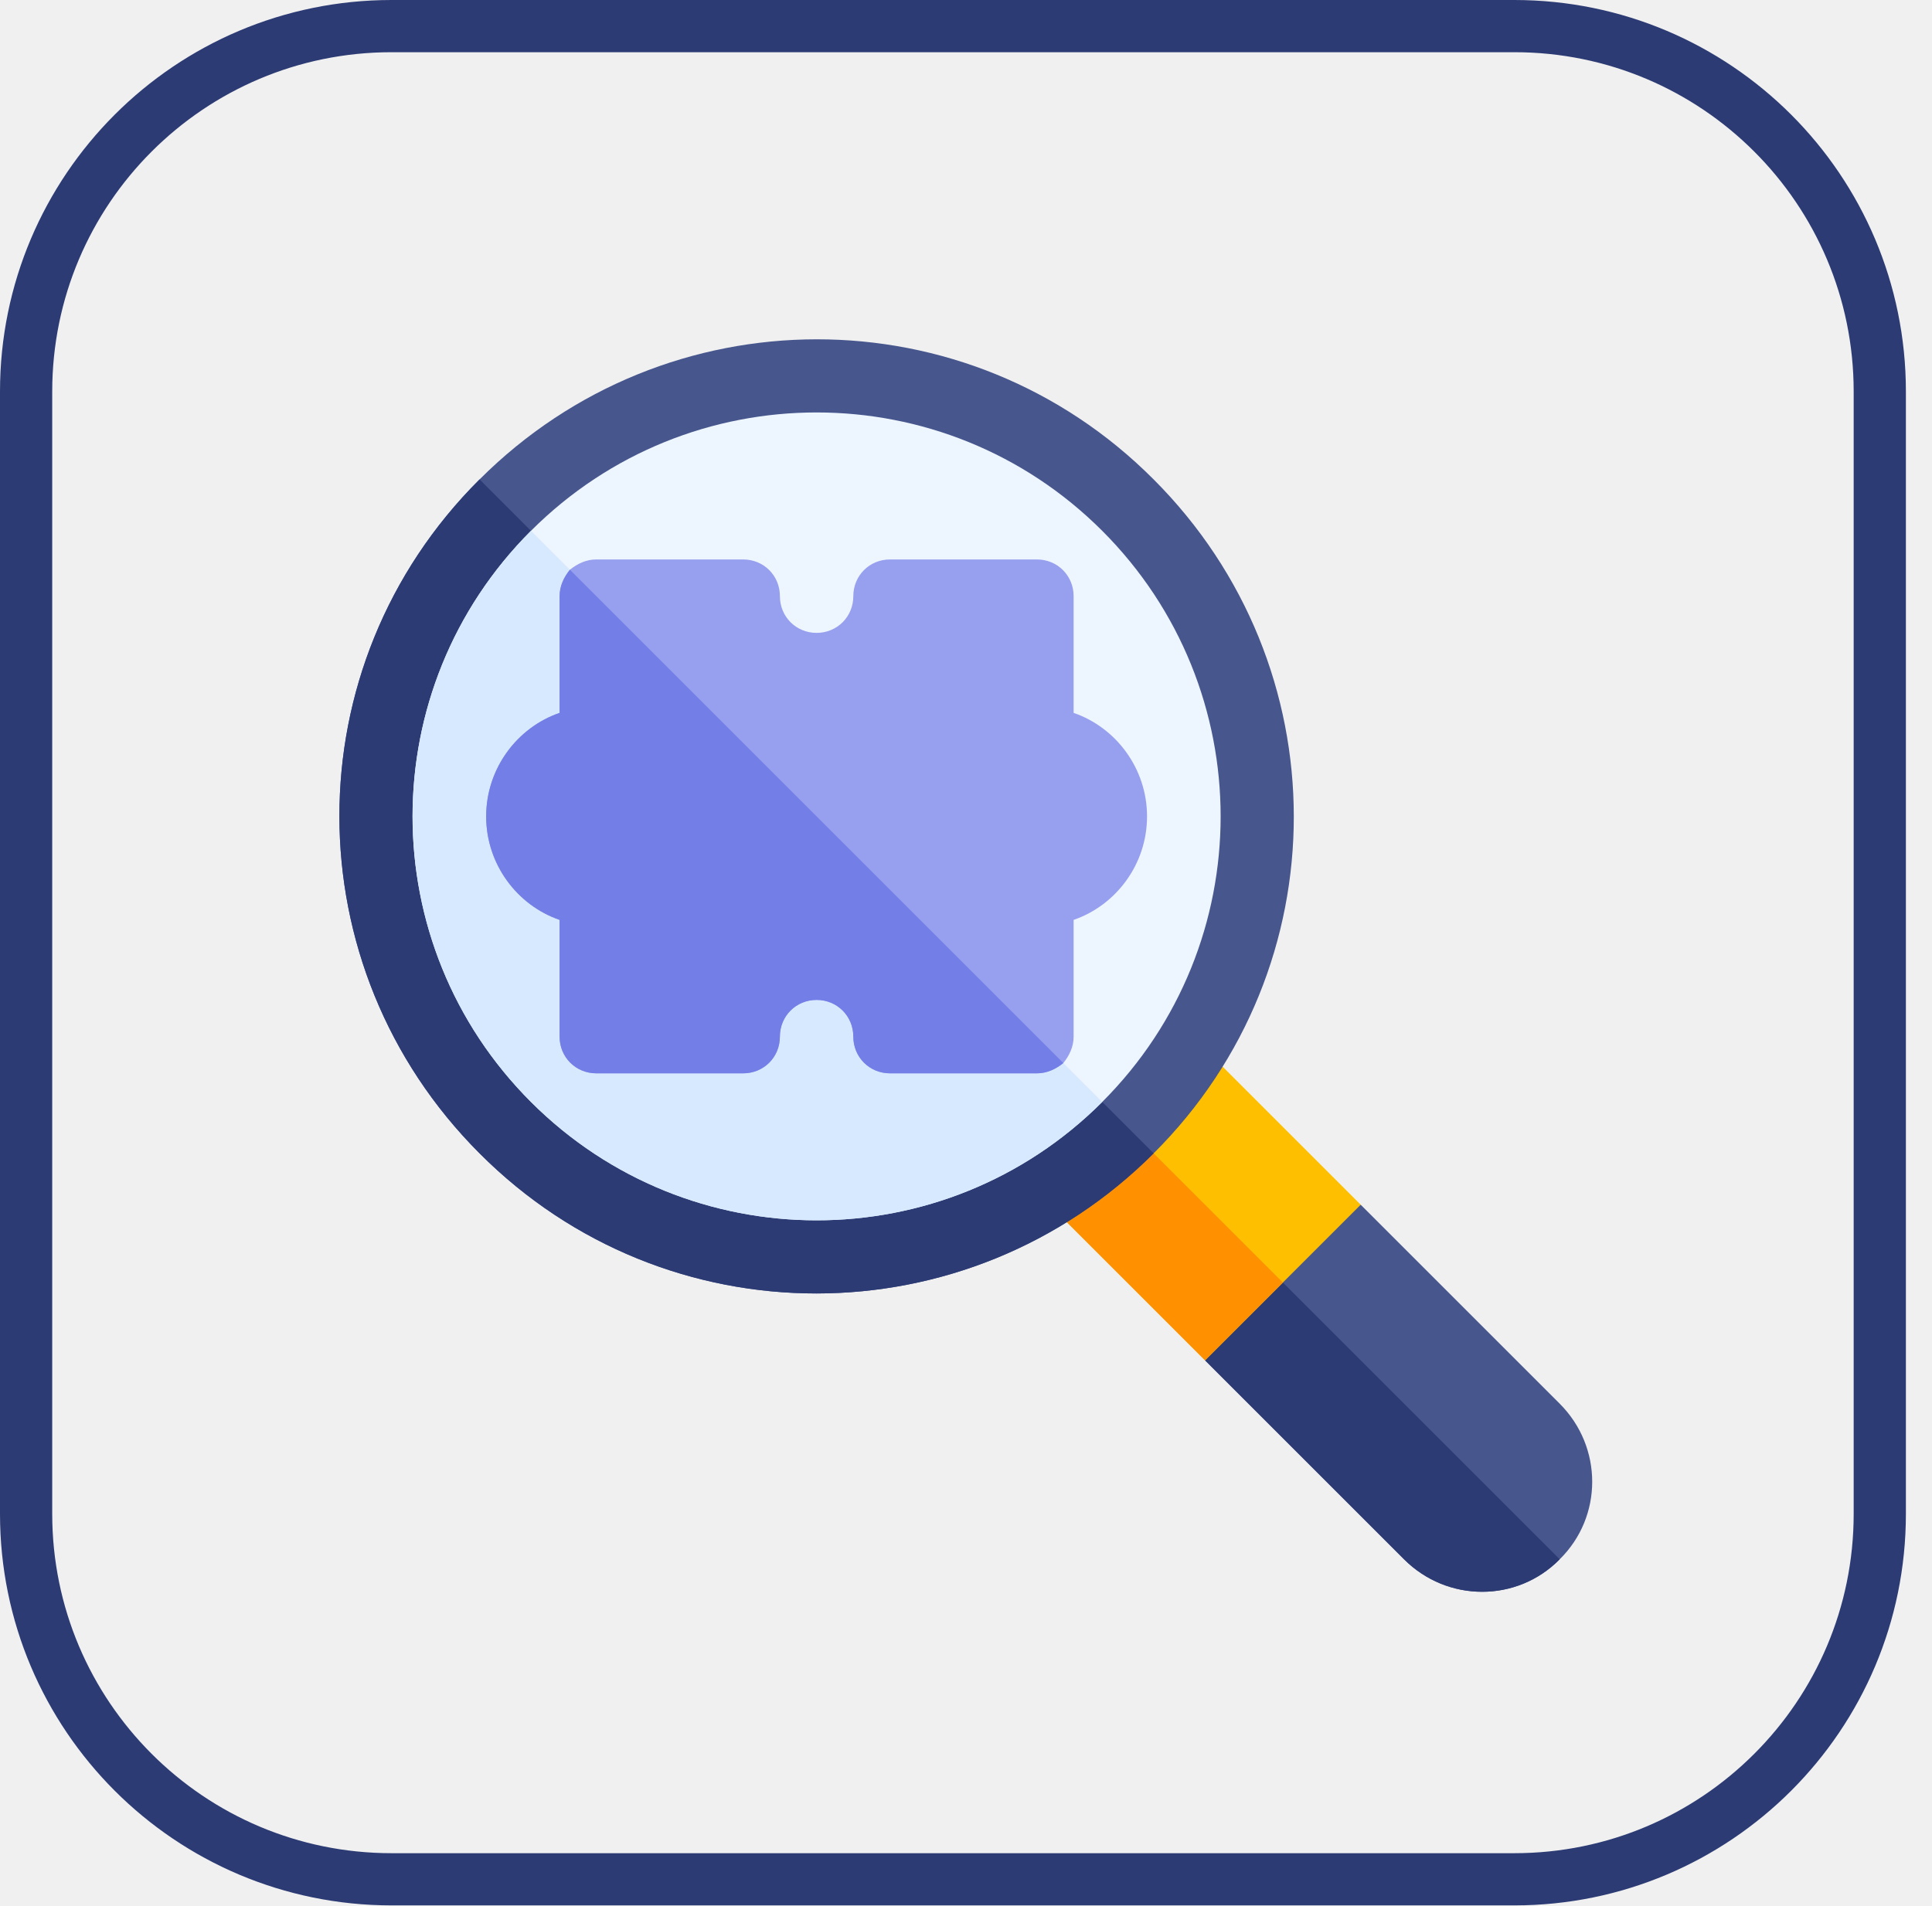
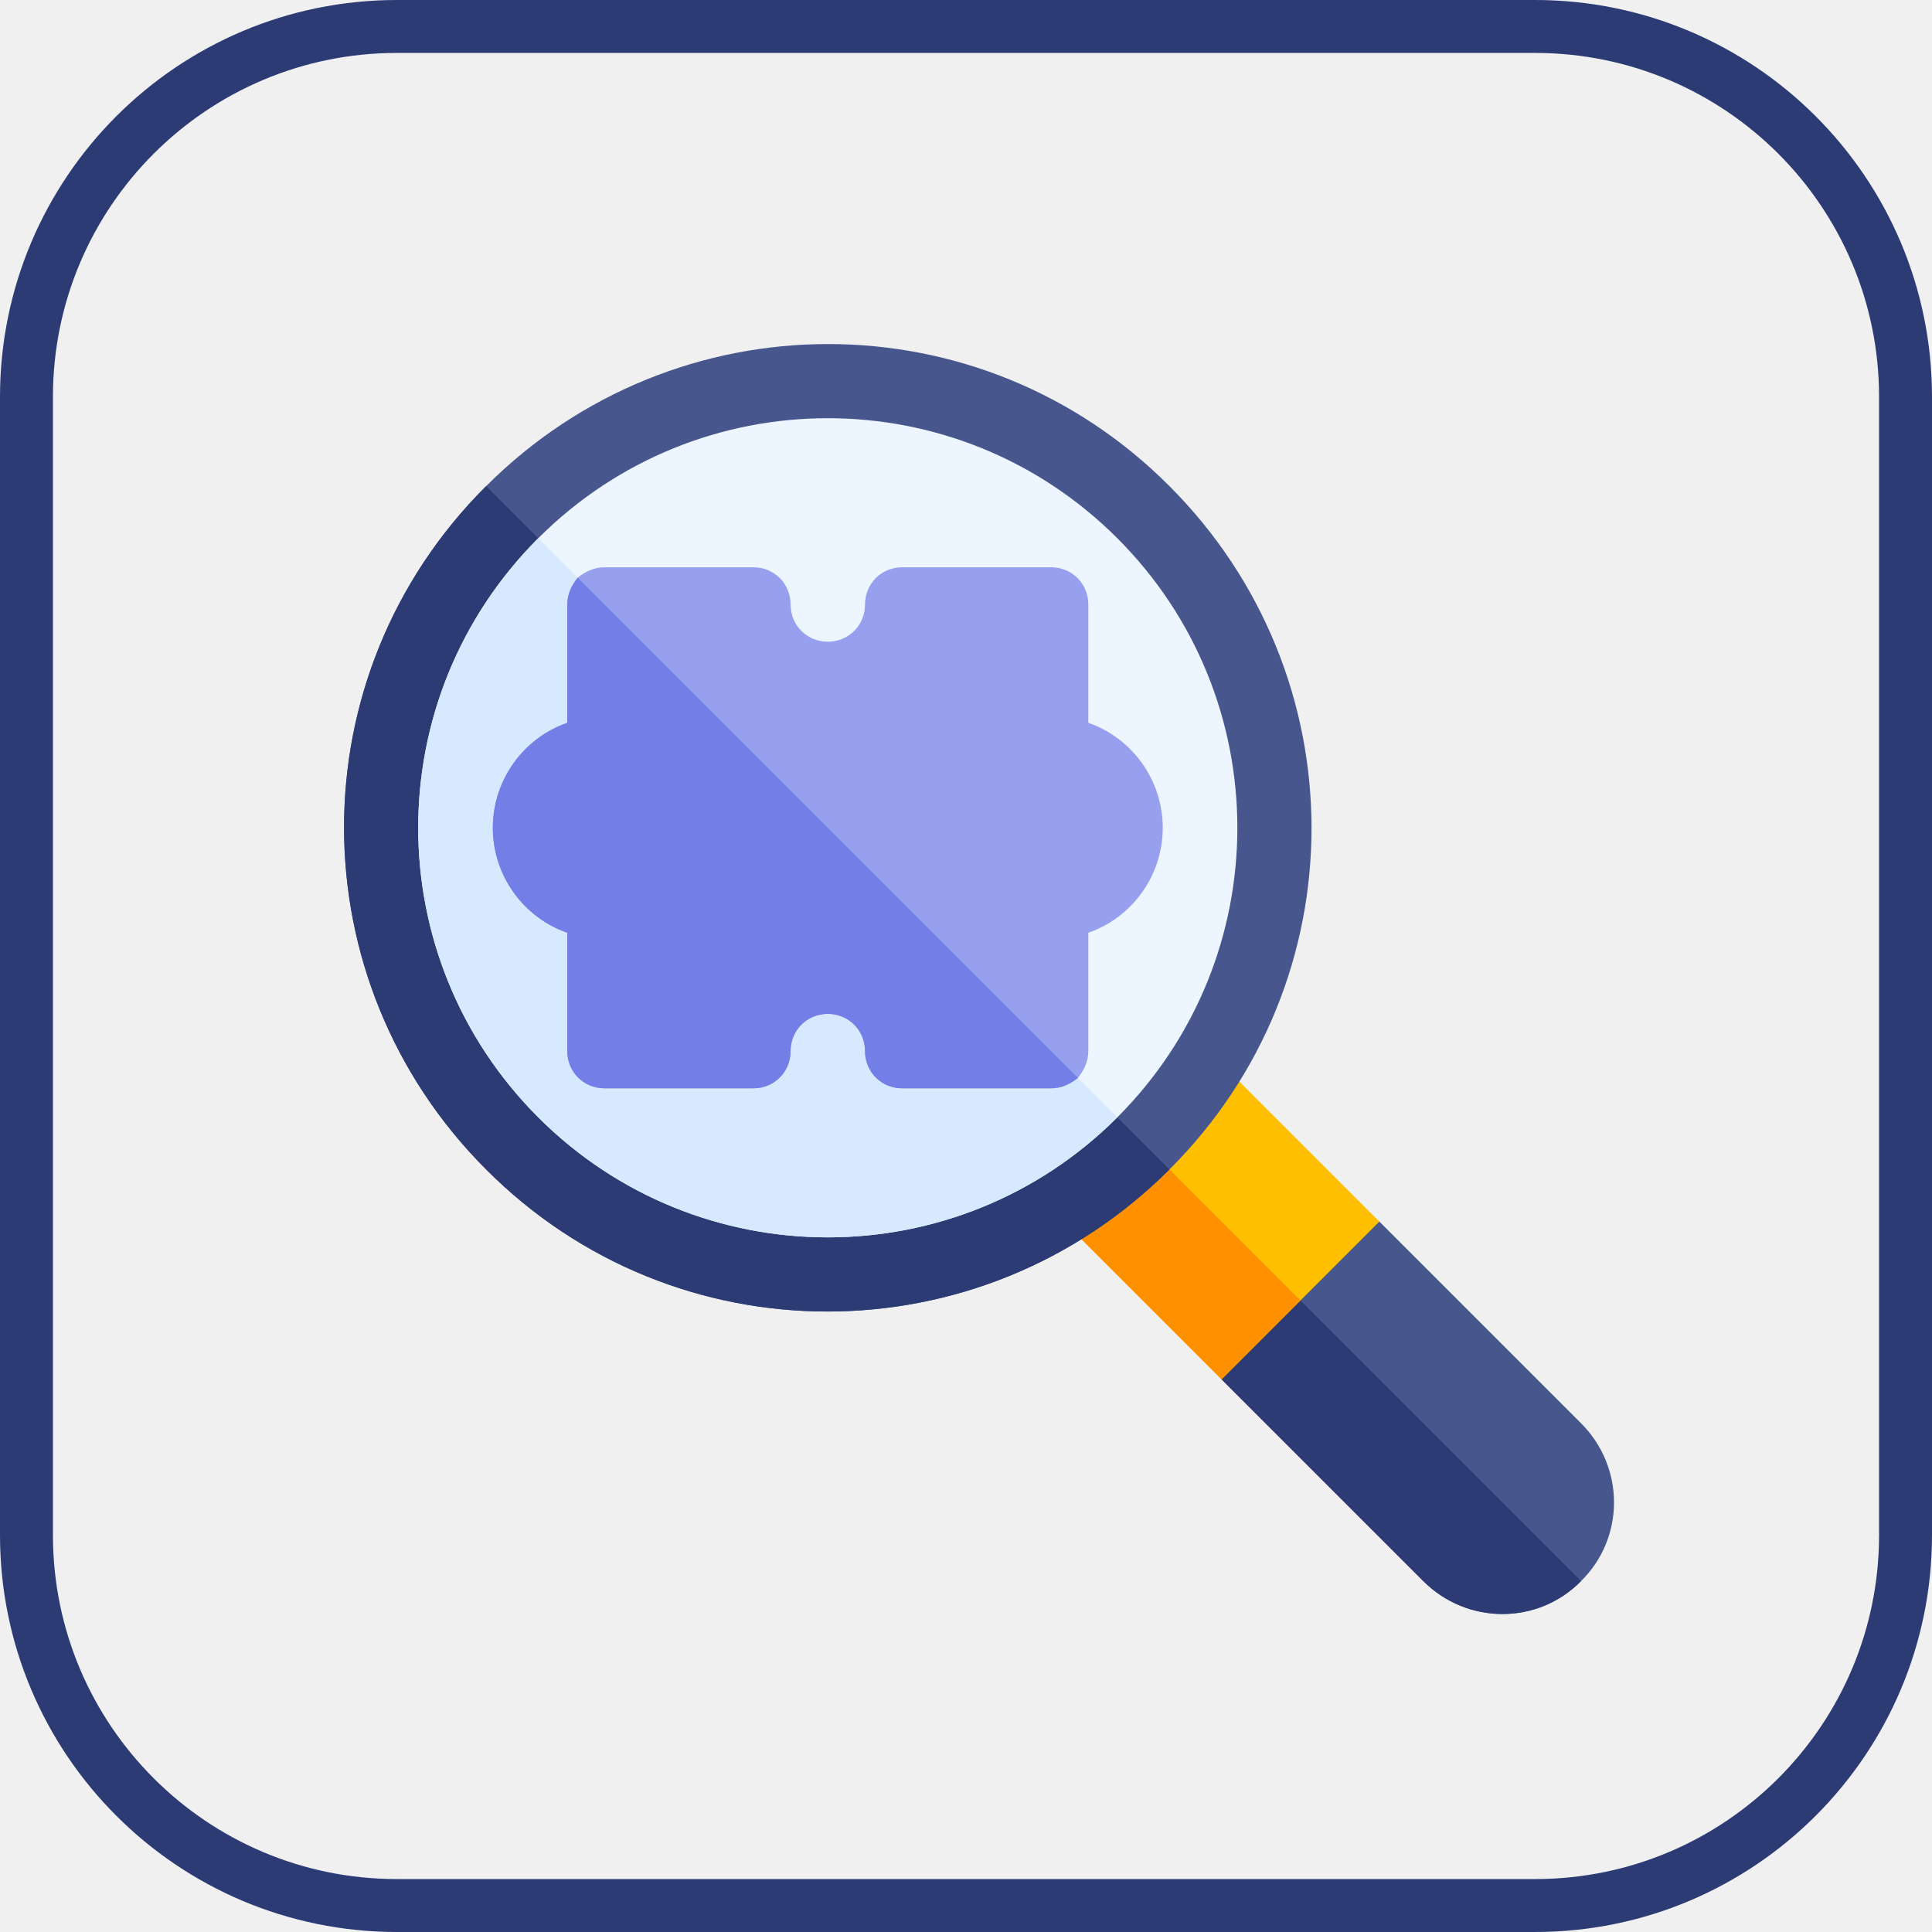
- <svg xmlns="http://www.w3.org/2000/svg" xmlns:xlink="http://www.w3.org/1999/xlink" width="74px" height="73px" viewBox="0 0 74 73" version="1.1">
+ <svg xmlns="http://www.w3.org/2000/svg" xmlns:xlink="http://www.w3.org/1999/xlink" width="73px" height="73px" viewBox="0 0 73 73" version="1.1">
  <defs>
    <rect id="path-1" x="0" y="0" width="69" height="69" rx="14" />
  </defs>
  <g id="testing/unit-testing" stroke="none" stroke-width="1" fill="none" fill-rule="evenodd">
    <g id="container" transform="translate(2, 2)">
      <mask id="mask-2" fill="white">
        <use xlink:href="#path-1" />
      </mask>
      <rect stroke="#2C3B73" stroke-width="2" x="-1" y="-1" width="71" height="71" rx="14" />
    </g>
    <g id="unit" transform="translate(13, 13)" fill-rule="nonzero">
      <path d="M46.74,46.74 C45.109,48.4 42.437,48.4 40.778,46.74 L33.156,39.118 L33.325,33.325 L39.118,33.156 L46.74,40.778 C48.4,42.437 48.4,45.109 46.74,46.74 Z" id="Shape" fill="#47568C" />
      <path d="M46.74,46.74 C45.109,48.4 42.437,48.4 40.778,46.74 L33.156,39.118 L33.325,33.325 L46.74,46.74 Z" id="Shape" fill="#2C3B73" />
      <path d="M39.118,33.156 L33.156,39.118 L27.053,33.015 C26.518,32.481 26.518,31.581 27.053,31.047 L31.046,27.053 C31.581,26.518 32.481,26.518 33.015,27.053 L39.118,33.156 Z" id="Shape" fill="#FDBF00" />
      <path d="M36.137,36.137 L33.156,39.118 L27.053,33.015 C26.518,32.481 26.518,31.581 27.053,31.047 L29.05,29.05 L36.137,36.137 Z" id="Shape" fill="#FF9100" />
      <path d="M31.187,5.368 C24.043,-1.804 12.512,-1.775 5.368,5.368 C-1.804,12.512 -1.775,24.043 5.368,31.187 C12.512,38.359 24.043,38.331 31.187,31.187 C38.359,24.043 38.331,12.512 31.187,5.368 Z" id="Shape" fill="#47568C" />
      <path d="M31.187,31.187 C24.043,38.331 12.512,38.359 5.368,31.187 C-1.775,24.043 -1.804,12.512 5.368,5.368 L31.187,31.187 Z" id="Shape" fill="#2C3B73" />
      <path d="M29.218,29.218 C23.171,35.265 13.384,35.265 7.337,29.218 C1.29,23.171 1.29,13.384 7.337,7.337 C13.384,1.29 23.171,1.29 29.218,7.337 C35.265,13.384 35.265,23.172 29.218,29.218 Z" id="Shape" fill="#EDF5FF" />
      <path d="M29.218,29.218 C23.171,35.265 13.384,35.265 7.337,29.218 C1.29,23.171 1.29,13.384 7.337,7.337 L29.218,29.218 Z" id="Shape" fill="#D7E9FF" />
      <path d="M28.122,14.312 L28.122,9.84 C28.122,9.053 27.503,8.434 26.715,8.434 L21.09,8.434 C20.303,8.434 19.684,9.053 19.684,9.84 C19.684,10.628 19.065,11.247 18.278,11.247 C17.49,11.247 16.872,10.628 16.872,9.84 C16.872,9.053 16.253,8.434 15.465,8.434 L9.84,8.434 C9.447,8.434 9.109,8.603 8.828,8.828 C8.603,9.109 8.434,9.446 8.434,9.84 L8.434,14.312 C6.803,14.875 5.622,16.45 5.622,18.278 C5.622,20.106 6.803,21.681 8.434,22.243 L8.434,26.715 C8.434,27.503 9.053,28.122 9.84,28.122 L15.465,28.122 C16.253,28.122 16.872,27.503 16.872,26.715 C16.872,25.928 17.49,25.309 18.278,25.309 C19.065,25.309 19.684,25.928 19.684,26.715 C19.684,27.503 20.303,28.122 21.09,28.122 L26.715,28.122 C27.109,28.122 27.447,27.953 27.728,27.728 C27.953,27.447 28.122,27.109 28.122,26.715 L28.122,22.243 C29.753,21.681 30.934,20.106 30.934,18.278 C30.934,16.45 29.753,14.875 28.122,14.312 Z" id="Shape" fill="#979FEF" />
      <path d="M8.828,8.828 L27.728,27.728 C27.447,27.953 27.109,28.121 26.715,28.121 L21.09,28.121 C20.303,28.121 19.684,27.503 19.684,26.715 C19.684,25.928 19.065,25.309 18.278,25.309 C17.49,25.309 16.871,25.928 16.871,26.715 C16.871,27.503 16.253,28.121 15.465,28.121 L9.84,28.121 C9.053,28.121 8.434,27.503 8.434,26.715 L8.434,22.243 C6.803,21.681 5.621,20.106 5.621,18.278 C5.621,16.449 6.803,14.874 8.434,14.312 L8.434,9.84 C8.434,9.447 8.603,9.109 8.828,8.828 Z" id="Shape" fill="#737EE6" />
    </g>
  </g>
</svg>
